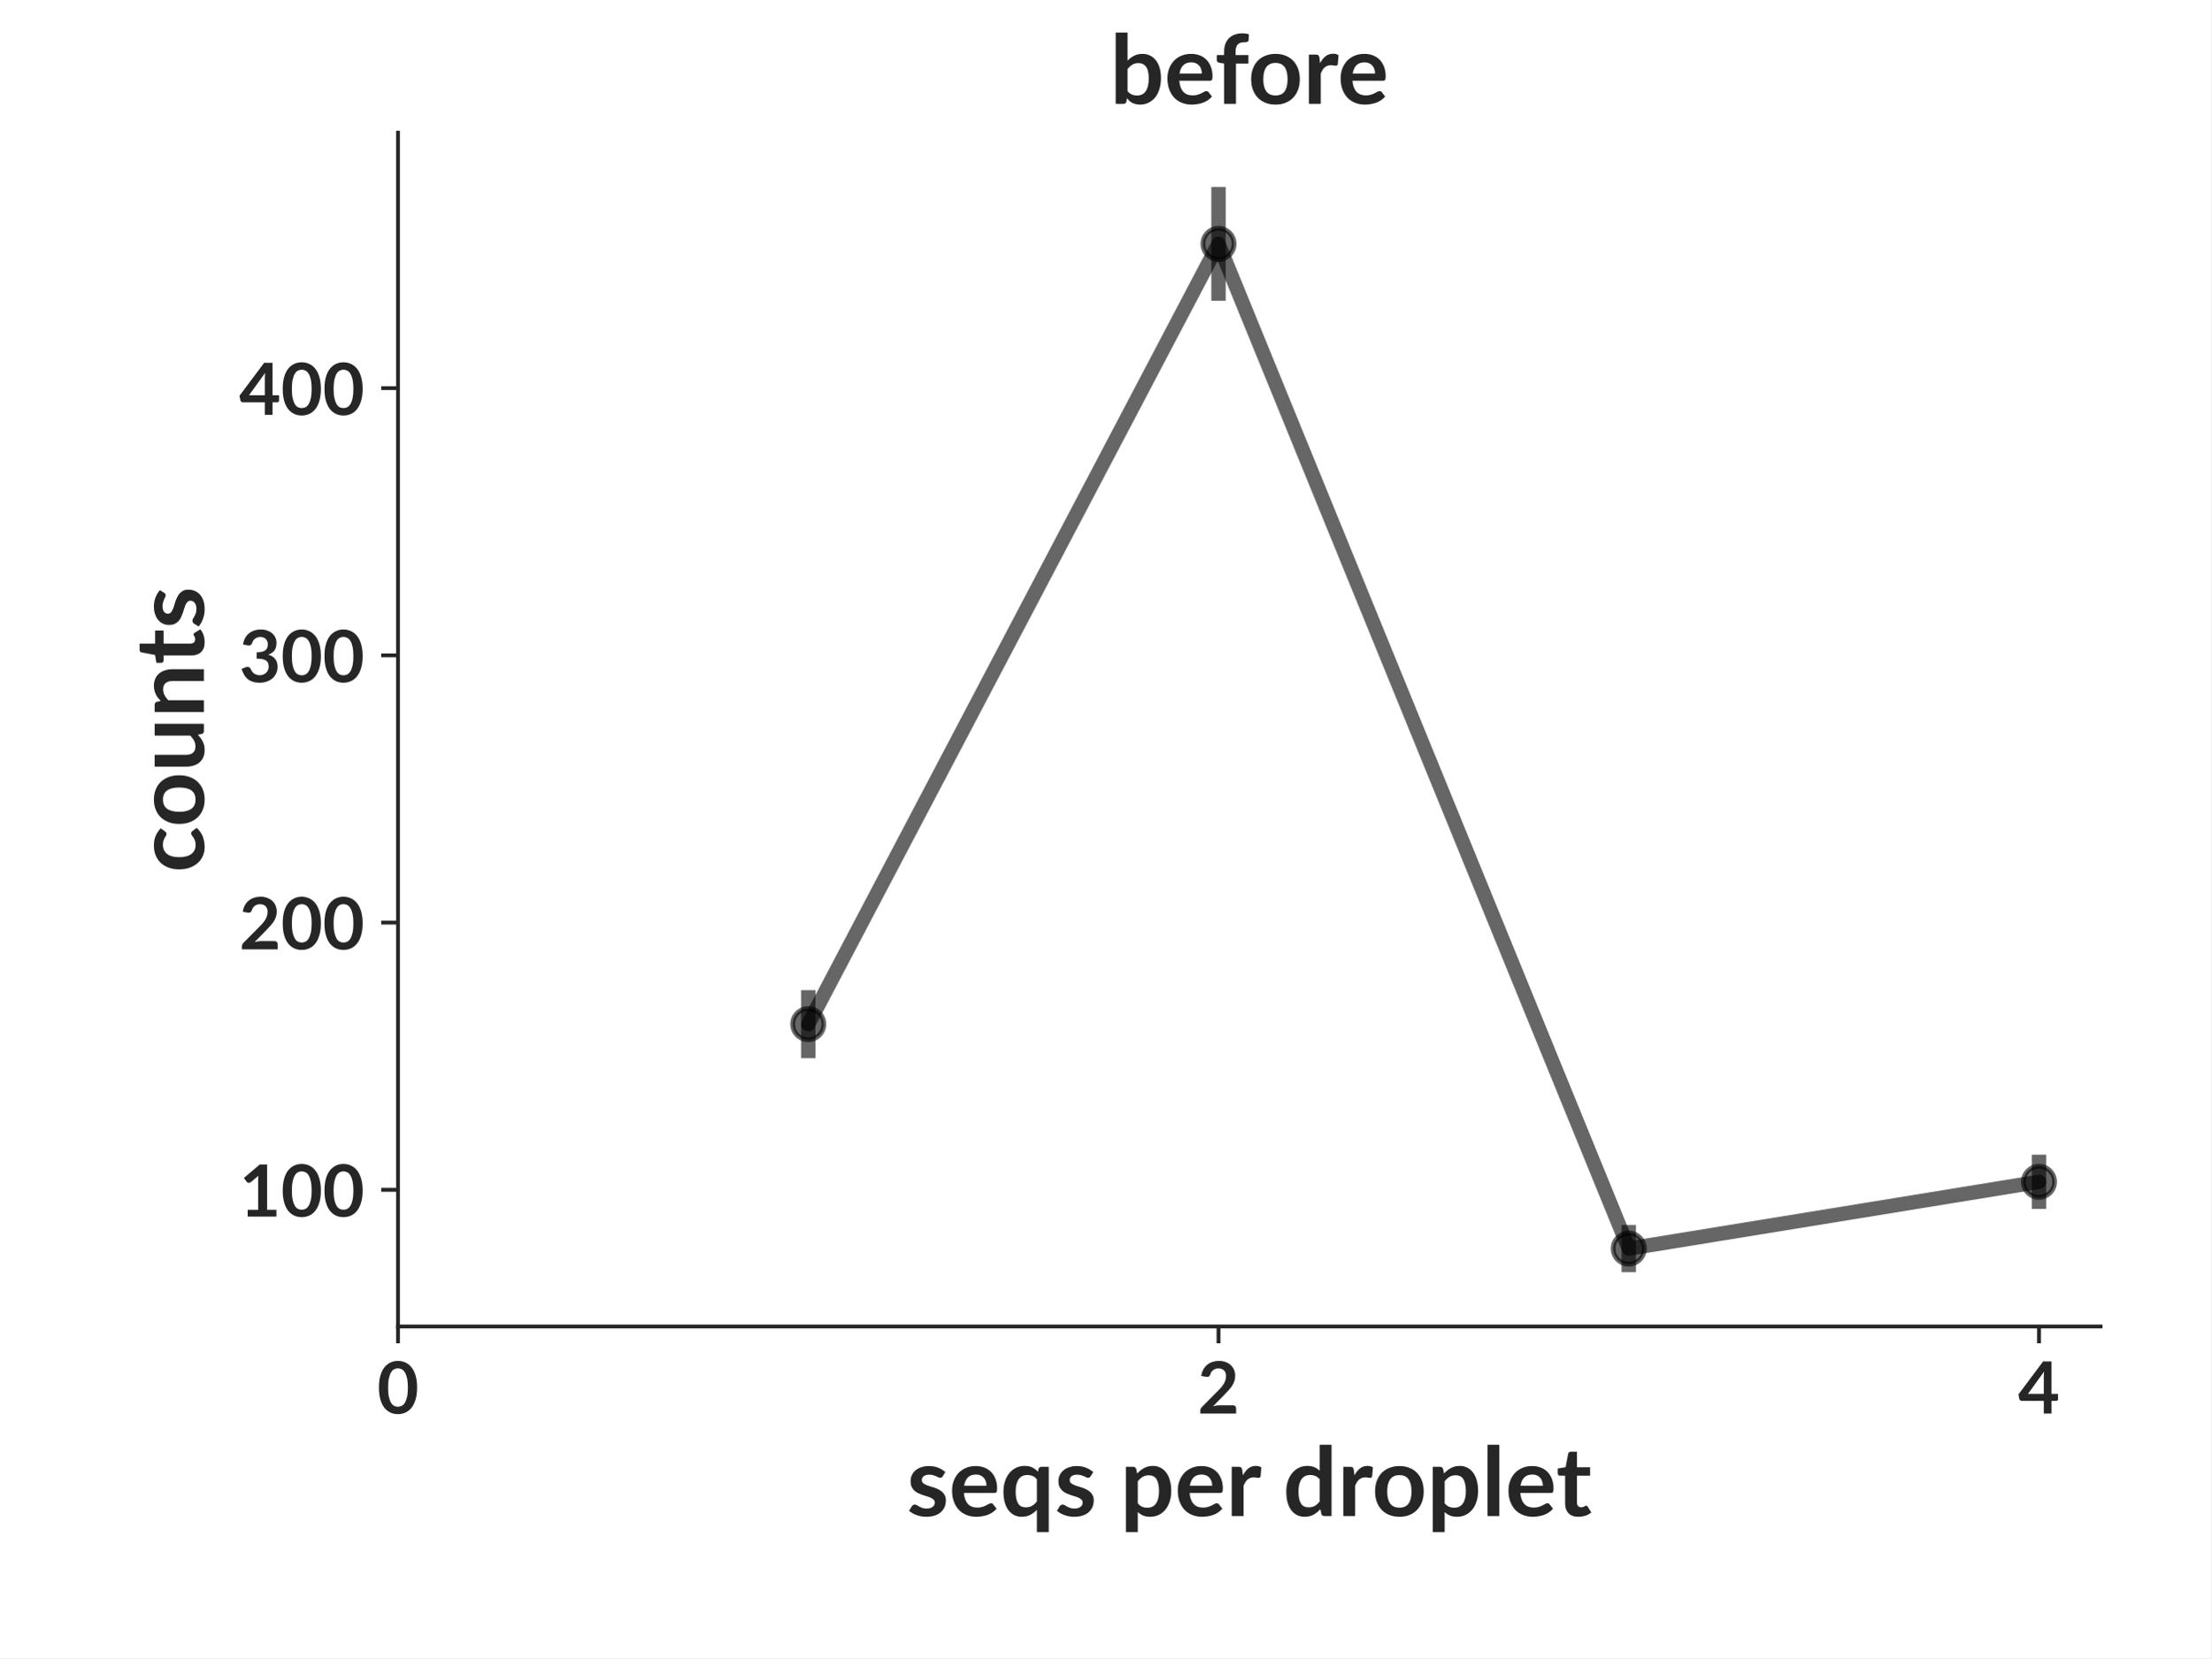
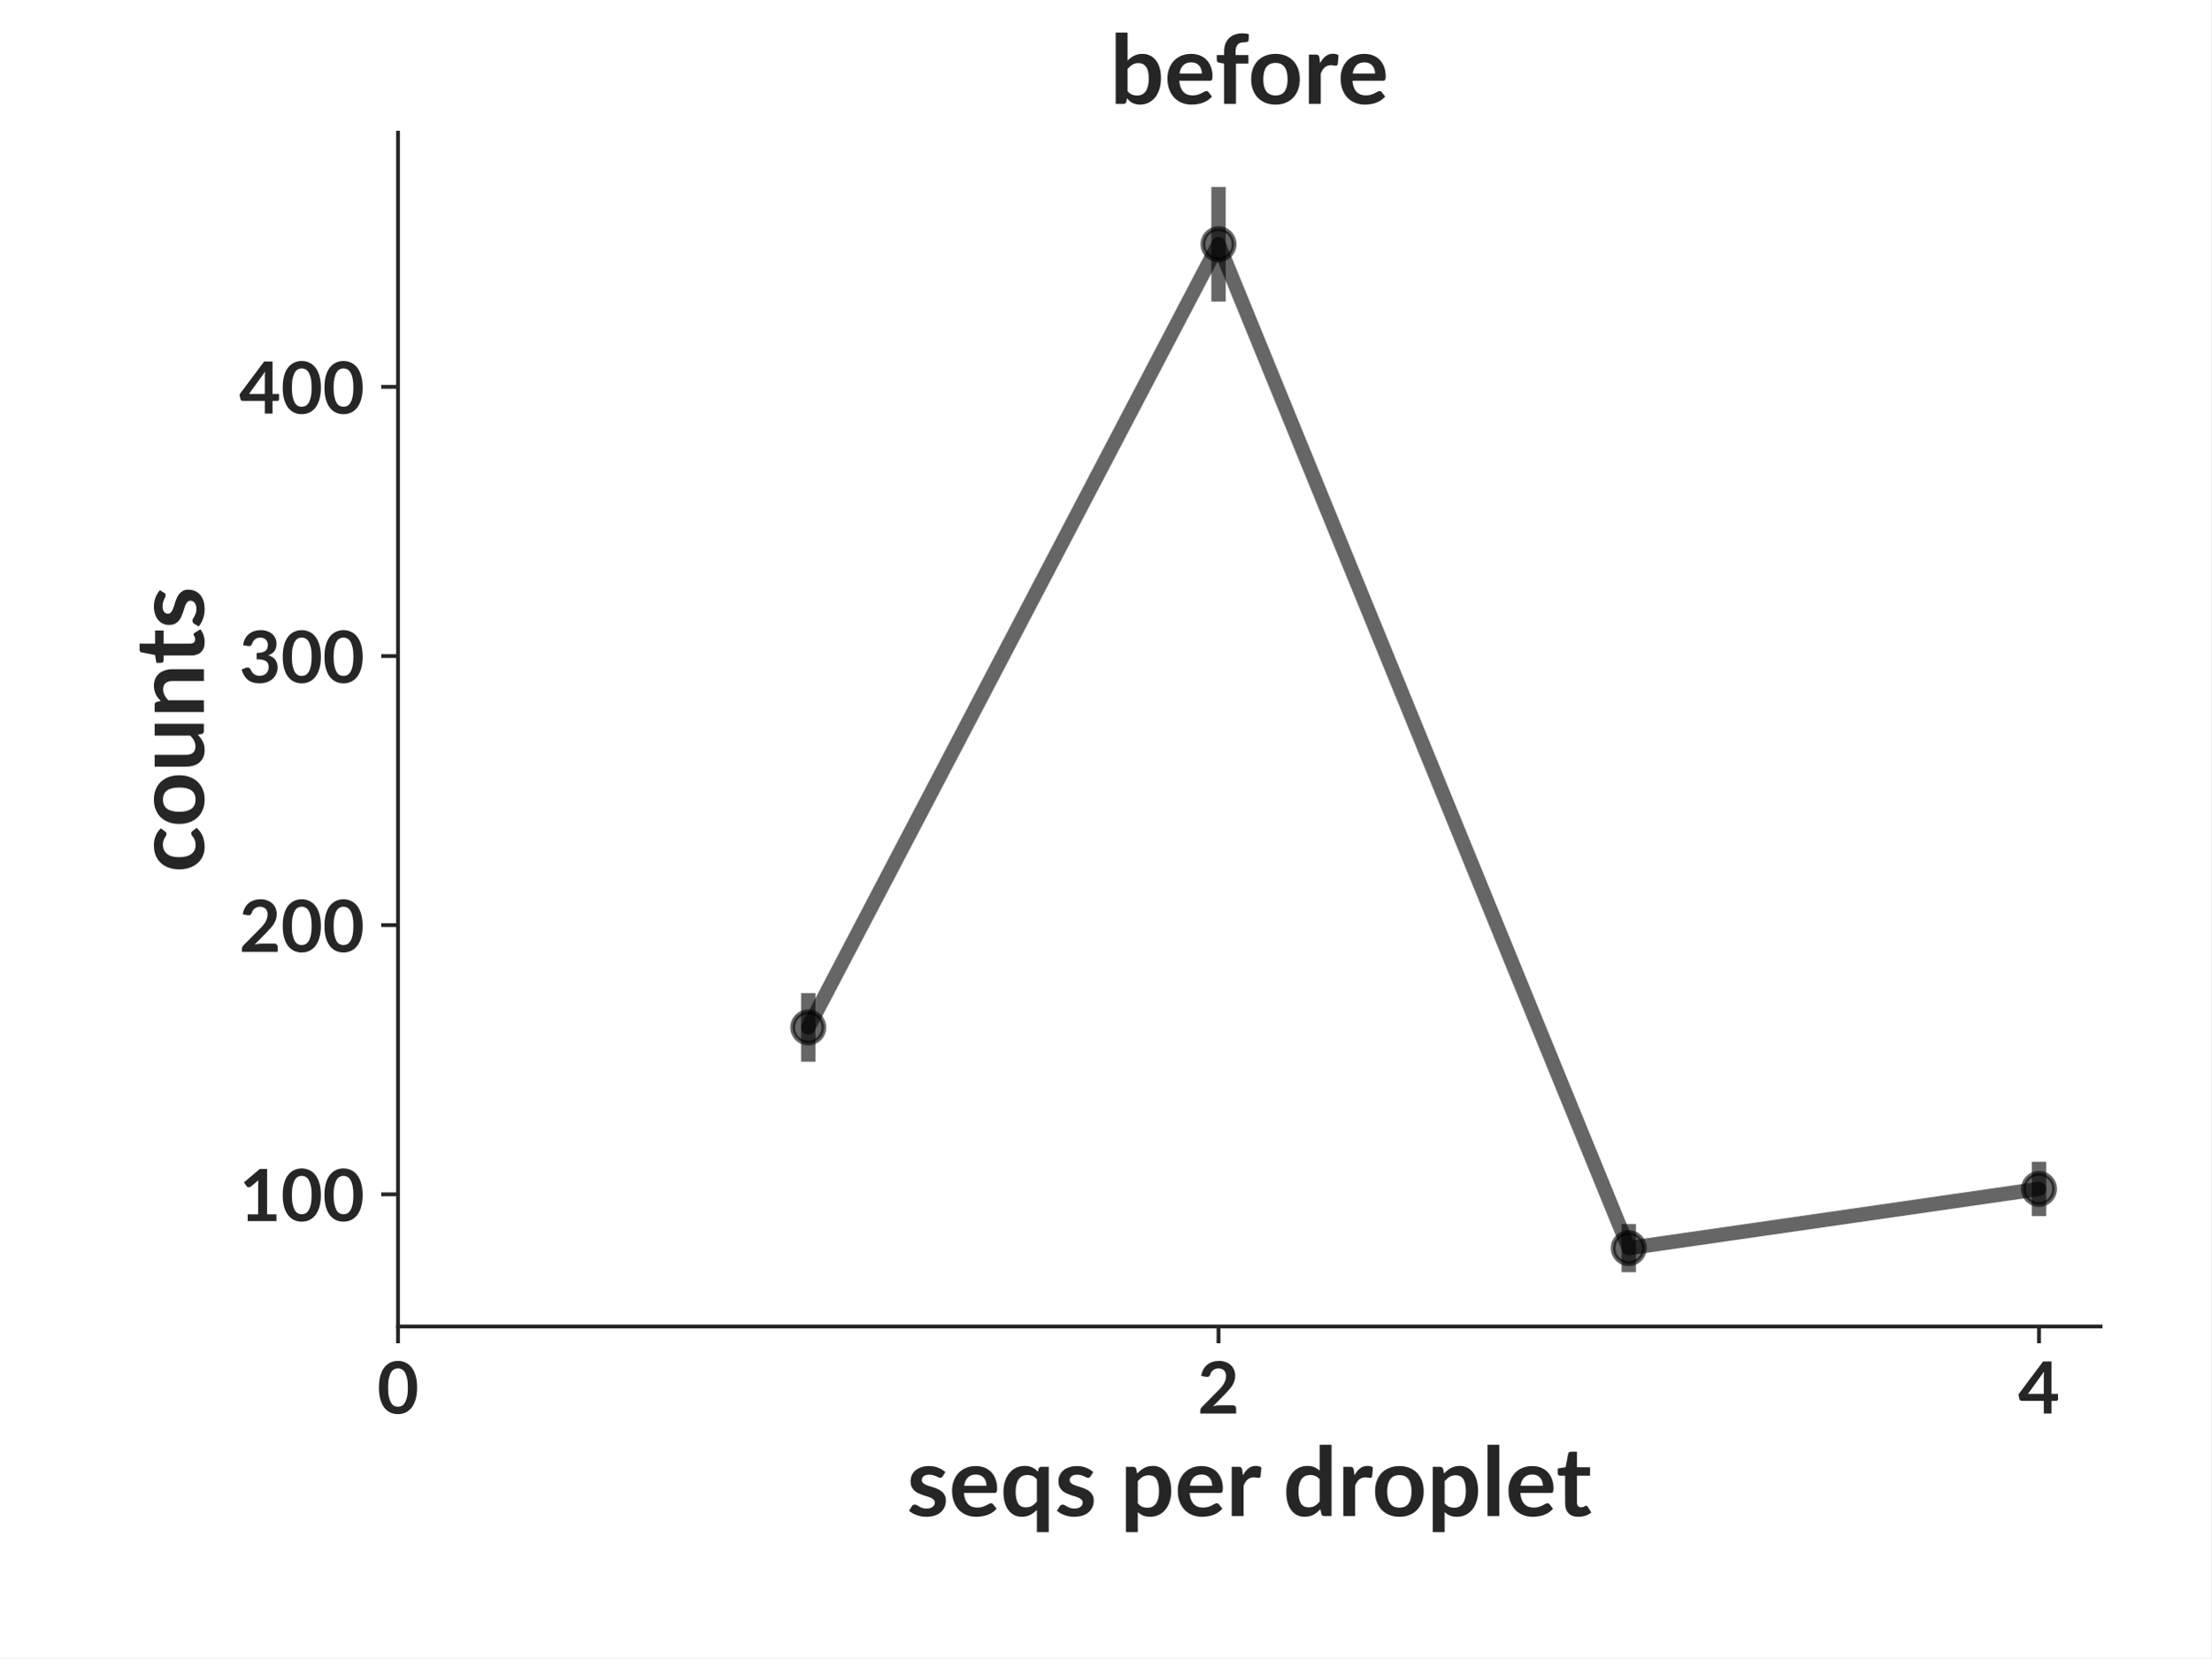
<svg xmlns="http://www.w3.org/2000/svg" xmlns:xlink="http://www.w3.org/1999/xlink" width="460.8pt" height="345.6pt" viewBox="0 0 460.8 345.6" version="1.1">
  <defs>
    <style type="text/css">*{stroke-linejoin: round; stroke-linecap: butt}</style>
  </defs>
  <g id="figure_1">
    <g id="patch_1">
      <path d="M 0 345.6  L 460.8 345.6  L 460.8 0  L 0 0  z " style="fill: #ffffff" />
    </g>
    <g id="axes_1">
      <g id="patch_2">
        <path d="M 82.944 276.48  L 437.76 276.48  L 437.76 27.648  L 82.944 27.648  z " style="fill: #ffffff" />
      </g>
      <g id="matplotlib.axis_1">
        <g id="xtick_1">
          <g id="line2d_1">
            <defs>
-               <path id="m3197fe9461" d="M 0 0  L 0 3.5  " style="stroke: #262626; stroke-width: 0.8" />
+               <path id="mf7f811739c" d="M 0 0  L 0 3.5  " style="stroke: #262626; stroke-width: 0.8" />
            </defs>
            <g>
-               <use xlink:href="#m3197fe9461" x="82.944" y="276.48" style="fill: #262626; stroke: #262626; stroke-width: 0.8" />
+               <use xlink:href="#mf7f811739c" x="82.944" y="276.48" style="fill: #262626; stroke: #262626; stroke-width: 0.8" />
            </g>
          </g>
          <g id="text_1">
            <text style="fill: #262626; font: 700 15px 'Lato'; text-anchor: middle" x="82.944" y="294.625" transform="rotate(-0 82.944 294.6245)">0</text>
          </g>
        </g>
        <g id="xtick_2">
          <g id="line2d_2">
            <g>
-               <use xlink:href="#m3197fe9461" x="253.94" y="276.48" style="fill: #262626; stroke: #262626; stroke-width: 0.8" />
+               <use xlink:href="#mf7f811739c" x="253.94" y="276.48" style="fill: #262626; stroke: #262626; stroke-width: 0.8" />
            </g>
          </g>
          <g id="text_2">
            <text style="fill: #262626; font: 700 15px 'Lato'; text-anchor: middle" x="253.94" y="294.625" transform="rotate(-0 253.9397 294.6245)">2</text>
          </g>
        </g>
        <g id="xtick_3">
          <g id="line2d_3">
            <g>
-               <use xlink:href="#m3197fe9461" x="424.935" y="276.48" style="fill: #262626; stroke: #262626; stroke-width: 0.8" />
+               <use xlink:href="#mf7f811739c" x="424.935" y="276.48" style="fill: #262626; stroke: #262626; stroke-width: 0.8" />
            </g>
          </g>
          <g id="text_3">
            <text style="fill: #262626; font: 700 15px 'Lato'; text-anchor: middle" x="424.935" y="294.625" transform="rotate(-0 424.9353 294.6245)">4</text>
          </g>
        </g>
        <g id="text_4">
          <text style="fill: #262626; font: 700 20px 'Lato'; text-anchor: middle" x="260.352" y="315.996" transform="rotate(-0 260.352 315.9964)">seqs per droplet</text>
        </g>
      </g>
      <g id="matplotlib.axis_2">
        <g id="ytick_1">
          <g id="line2d_4">
            <defs>
-               <path id="m400a86057d" d="M 0 0  L -3.5 0  " style="stroke: #262626; stroke-width: 0.8" />
+               <path id="m14281c699e" d="M 0 0  L -3.5 0  " style="stroke: #262626; stroke-width: 0.8" />
            </defs>
            <g>
-               <use xlink:href="#m400a86057d" x="82.944" y="247.997" style="fill: #262626; stroke: #262626; stroke-width: 0.8" />
+               <use xlink:href="#m14281c699e" x="82.944" y="248.932" style="fill: #262626; stroke: #262626; stroke-width: 0.8" />
            </g>
          </g>
          <g id="text_5">
-             <text style="fill: #262626; font: 700 15px 'Lato'; text-anchor: end" x="75.944" y="253.569" transform="rotate(-0 75.944 253.5691)">100</text>
+             <text style="fill: #262626; font: 700 15px 'Lato'; text-anchor: end" x="75.944" y="254.504" transform="rotate(-0 75.944 254.504)">100</text>
          </g>
        </g>
        <g id="ytick_2">
          <g id="line2d_5">
            <g>
-               <use xlink:href="#m400a86057d" x="82.944" y="192.299" style="fill: #262626; stroke: #262626; stroke-width: 0.8" />
+               <use xlink:href="#m14281c699e" x="82.944" y="192.832" style="fill: #262626; stroke: #262626; stroke-width: 0.8" />
            </g>
          </g>
          <g id="text_6">
-             <text style="fill: #262626; font: 700 15px 'Lato'; text-anchor: end" x="75.944" y="197.871" transform="rotate(-0 75.944 197.8712)">200</text>
+             <text style="fill: #262626; font: 700 15px 'Lato'; text-anchor: end" x="75.944" y="198.404" transform="rotate(-0 75.944 198.404)">200</text>
          </g>
        </g>
        <g id="ytick_3">
          <g id="line2d_6">
            <g>
-               <use xlink:href="#m400a86057d" x="82.944" y="136.601" style="fill: #262626; stroke: #262626; stroke-width: 0.8" />
+               <use xlink:href="#m14281c699e" x="82.944" y="136.732" style="fill: #262626; stroke: #262626; stroke-width: 0.8" />
            </g>
          </g>
          <g id="text_7">
-             <text style="fill: #262626; font: 700 15px 'Lato'; text-anchor: end" x="75.944" y="142.173" transform="rotate(-0 75.944 142.1733)">300</text>
+             <text style="fill: #262626; font: 700 15px 'Lato'; text-anchor: end" x="75.944" y="142.304" transform="rotate(-0 75.944 142.304)">300</text>
          </g>
        </g>
        <g id="ytick_4">
          <g id="line2d_7">
            <g>
-               <use xlink:href="#m400a86057d" x="82.944" y="80.903" style="fill: #262626; stroke: #262626; stroke-width: 0.8" />
+               <use xlink:href="#m14281c699e" x="82.944" y="80.632" style="fill: #262626; stroke: #262626; stroke-width: 0.8" />
            </g>
          </g>
          <g id="text_8">
-             <text style="fill: #262626; font: 700 15px 'Lato'; text-anchor: end" x="75.944" y="86.475" transform="rotate(-0 75.944 86.47538)">400</text>
+             <text style="fill: #262626; font: 700 15px 'Lato'; text-anchor: end" x="75.944" y="86.204" transform="rotate(-0 75.944 86.20401)">400</text>
          </g>
        </g>
        <g id="text_9">
          <text style="fill: #262626; font: 700 20px 'Lato'; text-anchor: middle" x="42.494" y="152.064" transform="rotate(-90 42.494 152.064)">counts</text>
        </g>
      </g>
      <g id="LineCollection_1">
-         <path d="M 168.442 220.553  L 168.442 206.375  " clip-path="url(#p82a2ebec4a)" style="fill: none; stroke: #000000; stroke-opacity: 0.6; stroke-width: 3" />
-         <path d="M 253.94 62.694  L 253.94 38.959  " clip-path="url(#p82a2ebec4a)" style="fill: none; stroke: #000000; stroke-opacity: 0.6; stroke-width: 3" />
-         <path d="M 339.437 265.169  L 339.437 255.331  " clip-path="url(#p82a2ebec4a)" style="fill: none; stroke: #000000; stroke-opacity: 0.6; stroke-width: 3" />
-         <path d="M 424.935 251.979  L 424.935 240.673  " clip-path="url(#p82a2ebec4a)" style="fill: none; stroke: #000000; stroke-opacity: 0.6; stroke-width: 3" />
+         <path d="M 168.442 221.29  L 168.442 207.009  " clip-path="url(#p86420f3fe9)" style="fill: none; stroke: #000000; stroke-opacity: 0.6; stroke-width: 3" />
+         <path d="M 253.94 62.839  L 253.94 38.959  " clip-path="url(#p86420f3fe9)" style="fill: none; stroke: #000000; stroke-opacity: 0.6; stroke-width: 3" />
+         <path d="M 339.437 265.169  L 339.437 255.134  " clip-path="url(#p86420f3fe9)" style="fill: none; stroke: #000000; stroke-opacity: 0.6; stroke-width: 3" />
+         <path d="M 424.935 253.476  L 424.935 242.144  " clip-path="url(#p86420f3fe9)" style="fill: none; stroke: #000000; stroke-opacity: 0.6; stroke-width: 3" />
      </g>
      <g id="line2d_8">
-         <path d="M 168.442 213.464  L 253.94 50.826  L 339.437 260.25  L 424.935 246.326  " clip-path="url(#p82a2ebec4a)" style="fill: none; stroke: #000000; stroke-opacity: 0.6; stroke-width: 3; stroke-linecap: round" />
+         <path d="M 168.442 214.15  L 253.94 50.899  L 339.437 260.152  L 424.935 247.81  " clip-path="url(#p86420f3fe9)" style="fill: none; stroke: #000000; stroke-opacity: 0.6; stroke-width: 3; stroke-linecap: round" />
        <defs>
-           <path id="m96a81617a8" d="M 0 3.25  C 0.862 3.25 1.689 2.908 2.298 2.298  C 2.908 1.689 3.25 0.862 3.25 0  C 3.25 -0.862 2.908 -1.689 2.298 -2.298  C 1.689 -2.908 0.862 -3.25 0 -3.25  C -0.862 -3.25 -1.689 -2.908 -2.298 -2.298  C -2.908 -1.689 -3.25 -0.862 -3.25 0  C -3.25 0.862 -2.908 1.689 -2.298 2.298  C -1.689 2.908 -0.862 3.25 0 3.25  z " style="stroke: #000000; stroke-opacity: 0.6" />
+           <path id="mdbb6a8cab9" d="M 0 3.25  C 0.862 3.25 1.689 2.908 2.298 2.298  C 2.908 1.689 3.25 0.862 3.25 0  C 3.25 -0.862 2.908 -1.689 2.298 -2.298  C 1.689 -2.908 0.862 -3.25 0 -3.25  C -0.862 -3.25 -1.689 -2.908 -2.298 -2.298  C -2.908 -1.689 -3.25 -0.862 -3.25 0  C -3.25 0.862 -2.908 1.689 -2.298 2.298  C -1.689 2.908 -0.862 3.25 0 3.25  z " style="stroke: #000000; stroke-opacity: 0.6" />
        </defs>
-         <g clip-path="url(#p82a2ebec4a)">
-           <use xlink:href="#m96a81617a8" x="168.442" y="213.464" style="fill-opacity: 0.6; stroke: #000000; stroke-opacity: 0.6" />
-           <use xlink:href="#m96a81617a8" x="253.94" y="50.826" style="fill-opacity: 0.6; stroke: #000000; stroke-opacity: 0.6" />
-           <use xlink:href="#m96a81617a8" x="339.437" y="260.25" style="fill-opacity: 0.6; stroke: #000000; stroke-opacity: 0.6" />
-           <use xlink:href="#m96a81617a8" x="424.935" y="246.326" style="fill-opacity: 0.6; stroke: #000000; stroke-opacity: 0.6" />
+         <g clip-path="url(#p86420f3fe9)">
+           <use xlink:href="#mdbb6a8cab9" x="168.442" y="214.15" style="fill-opacity: 0.6; stroke: #000000; stroke-opacity: 0.6" />
+           <use xlink:href="#mdbb6a8cab9" x="253.94" y="50.899" style="fill-opacity: 0.6; stroke: #000000; stroke-opacity: 0.6" />
+           <use xlink:href="#mdbb6a8cab9" x="339.437" y="260.152" style="fill-opacity: 0.6; stroke: #000000; stroke-opacity: 0.6" />
+           <use xlink:href="#mdbb6a8cab9" x="424.935" y="247.81" style="fill-opacity: 0.6; stroke: #000000; stroke-opacity: 0.6" />
        </g>
      </g>
      <g id="patch_3">
        <path d="M 82.944 276.48  L 82.944 27.648  " style="fill: none; stroke: #262626; stroke-width: 0.8; stroke-linejoin: miter; stroke-linecap: square" />
      </g>
      <g id="patch_4">
        <path d="M 82.944 276.48  L 437.76 276.48  " style="fill: none; stroke: #262626; stroke-width: 0.8; stroke-linejoin: miter; stroke-linecap: square" />
      </g>
      <g id="text_10">
        <text style="fill: #262626; font: 700 20px 'Lato'; text-anchor: middle" x="260.352" y="21.648" transform="rotate(-0 260.352 21.648)">before</text>
      </g>
    </g>
  </g>
  <defs>
-     <clipPath id="p82a2ebec4a">
+     <clipPath id="p86420f3fe9">
      <rect x="82.944" y="27.648" width="354.816" height="248.832" />
    </clipPath>
  </defs>
</svg>
